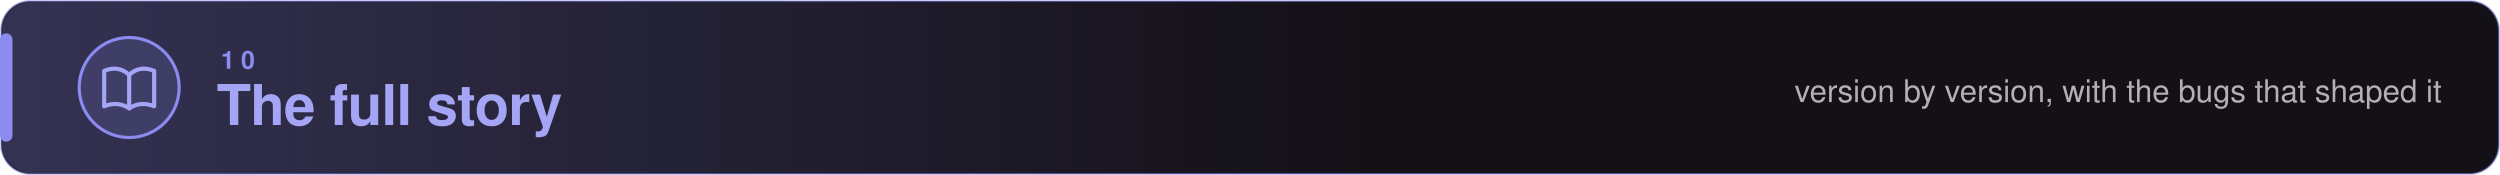
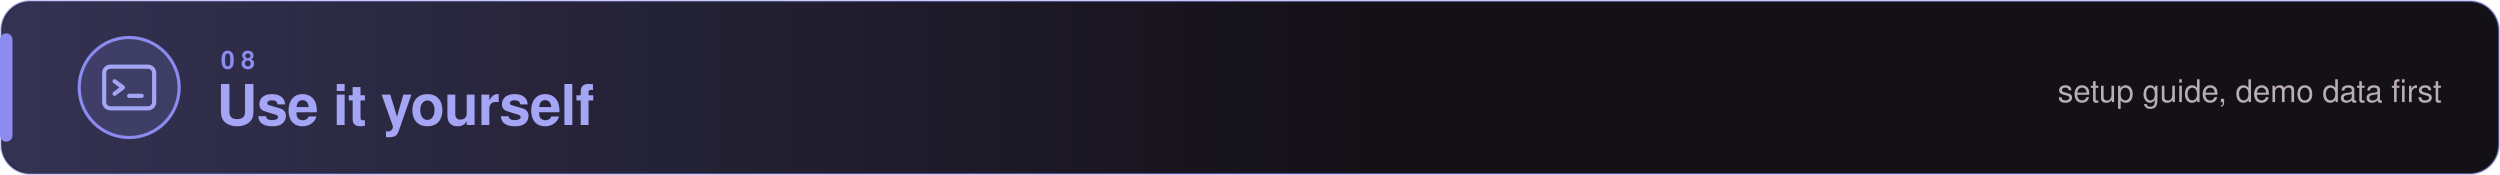
<svg xmlns="http://www.w3.org/2000/svg" width="1200" height="84" viewBox="0 0 1200 84" font-family="Segoe UI, -apple-system, Helvetica, Arial, sans-serif">
  <defs>
    <linearGradient id="g" x1="0" x2="1" y1="0" y2="0">
      <stop offset="0" stop-color="#8b8bf0" stop-opacity=".28" />
      <stop offset=".55" stop-color="#8b8bf0" stop-opacity="0" />
    </linearGradient>
  </defs>
  <rect x="0.5" y="0.5" width="1199" height="83" rx="14" fill="#131016" stroke="#8b8bf0" stroke-opacity=".45" />
  <rect x="1" y="1" width="1198" height="82" rx="14" fill="url(#g)" />
  <rect x="0" y="16" width="6" height="52" rx="3" fill="#8b8bf0" />
  <circle cx="62" cy="42" r="24" fill="#8b8bf0" fill-opacity=".16" stroke="#8b8bf0" stroke-width="1.5" />
  <g transform="translate(62 42)" fill="none" stroke="#a5a5f5" stroke-width="2" stroke-linecap="round" stroke-linejoin="round">
-     <path d="M-12 -8 C-7 -10 -3 -9 0 -6 C3 -9 7 -10 12 -8 V9 C7 7 3 8 0 10 C-3 8 -7 7 -12 9 Z" />
-     <path d="M0 -6 V10" />
+     <rect x="-12" y="-10" width="24" height="20" rx="3" />
+     <path d="M-7 -3 L-3 0 L-7 3" />
+     <path d="M0 4 H6" />
  </g>
-   <text x="106" y="33" fill="#8b8bf0" font-size="12" font-weight="700" letter-spacing="3">10</text>
-   <text x="104" y="60" fill="#a5a5f5" font-size="27" font-weight="700" letter-spacing="-0.3">The full story</text>
-   <text x="1172" y="49" fill="#b8aeb4" font-size="15" text-anchor="end">version by version, with the bugs that shaped it</text>
+   <text x="106" y="33" fill="#8b8bf0" font-size="12" font-weight="700" letter-spacing="3">08</text>
+   <text x="104" y="60" fill="#a5a5f5" font-size="27" font-weight="700" letter-spacing="-0.3">Use it yourself</text>
+   <text x="1172" y="49" fill="#b8aeb4" font-size="15" text-anchor="end">setup guide, demo data first</text>
</svg>
